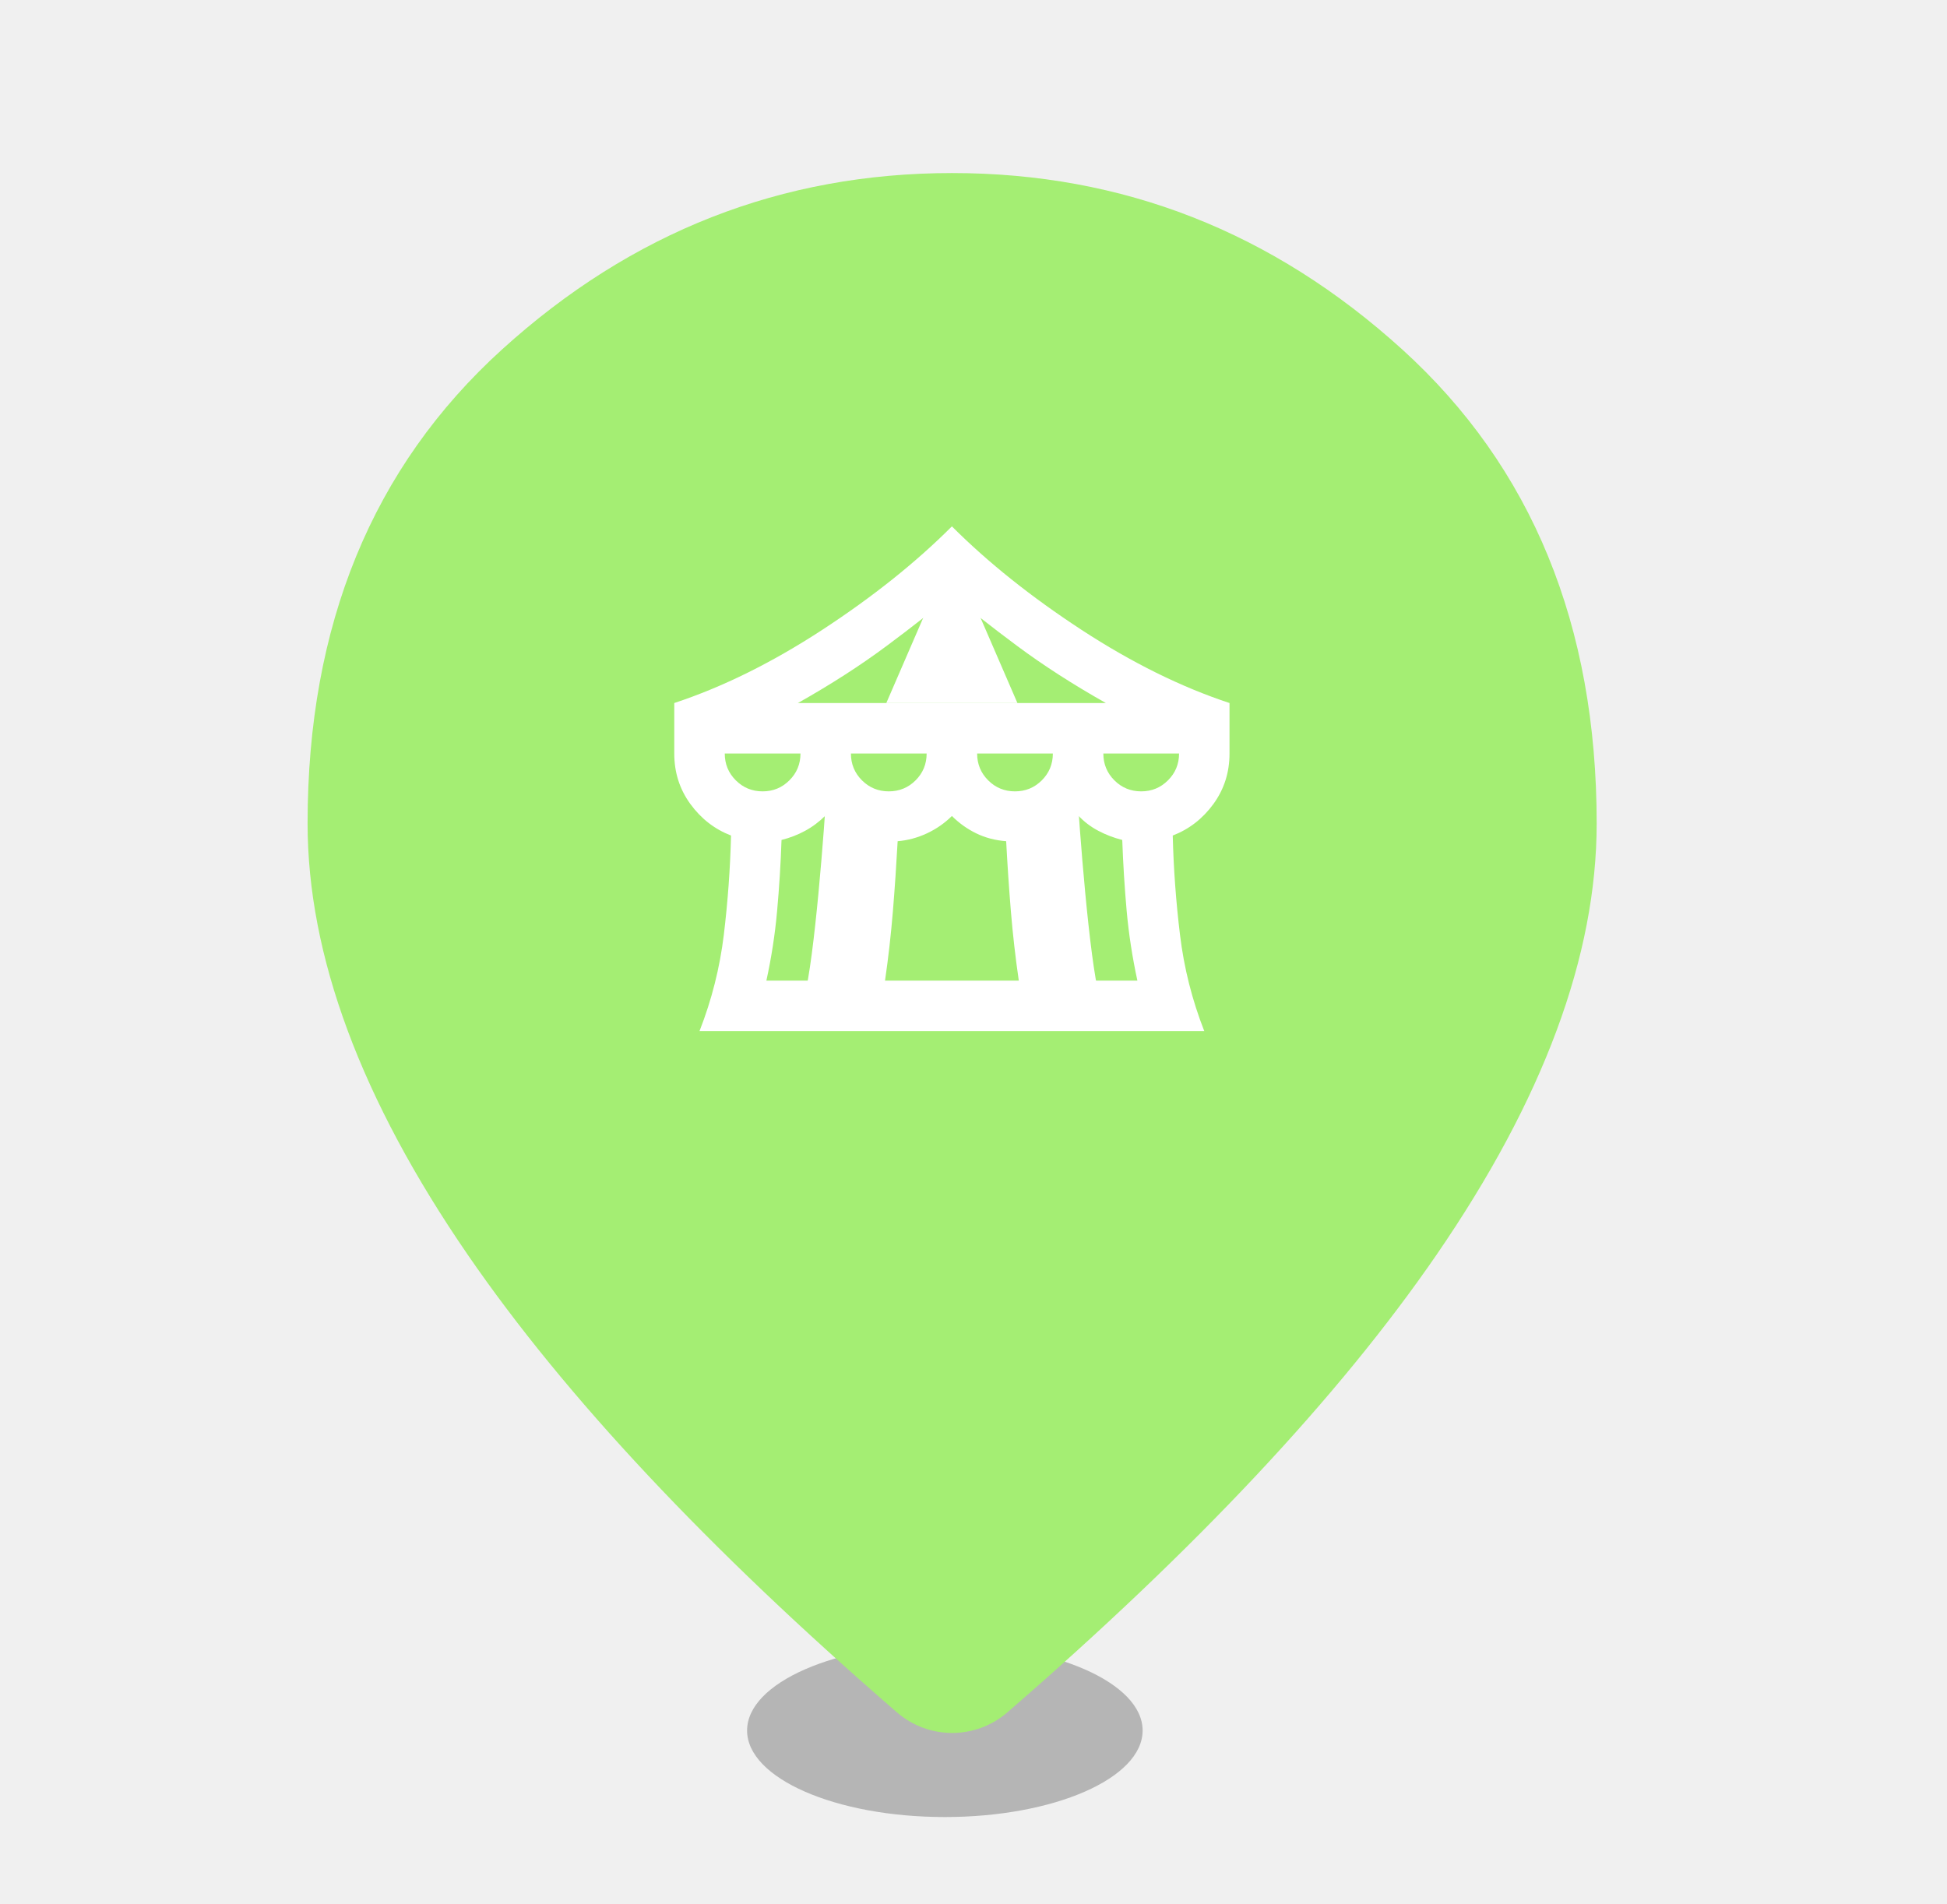
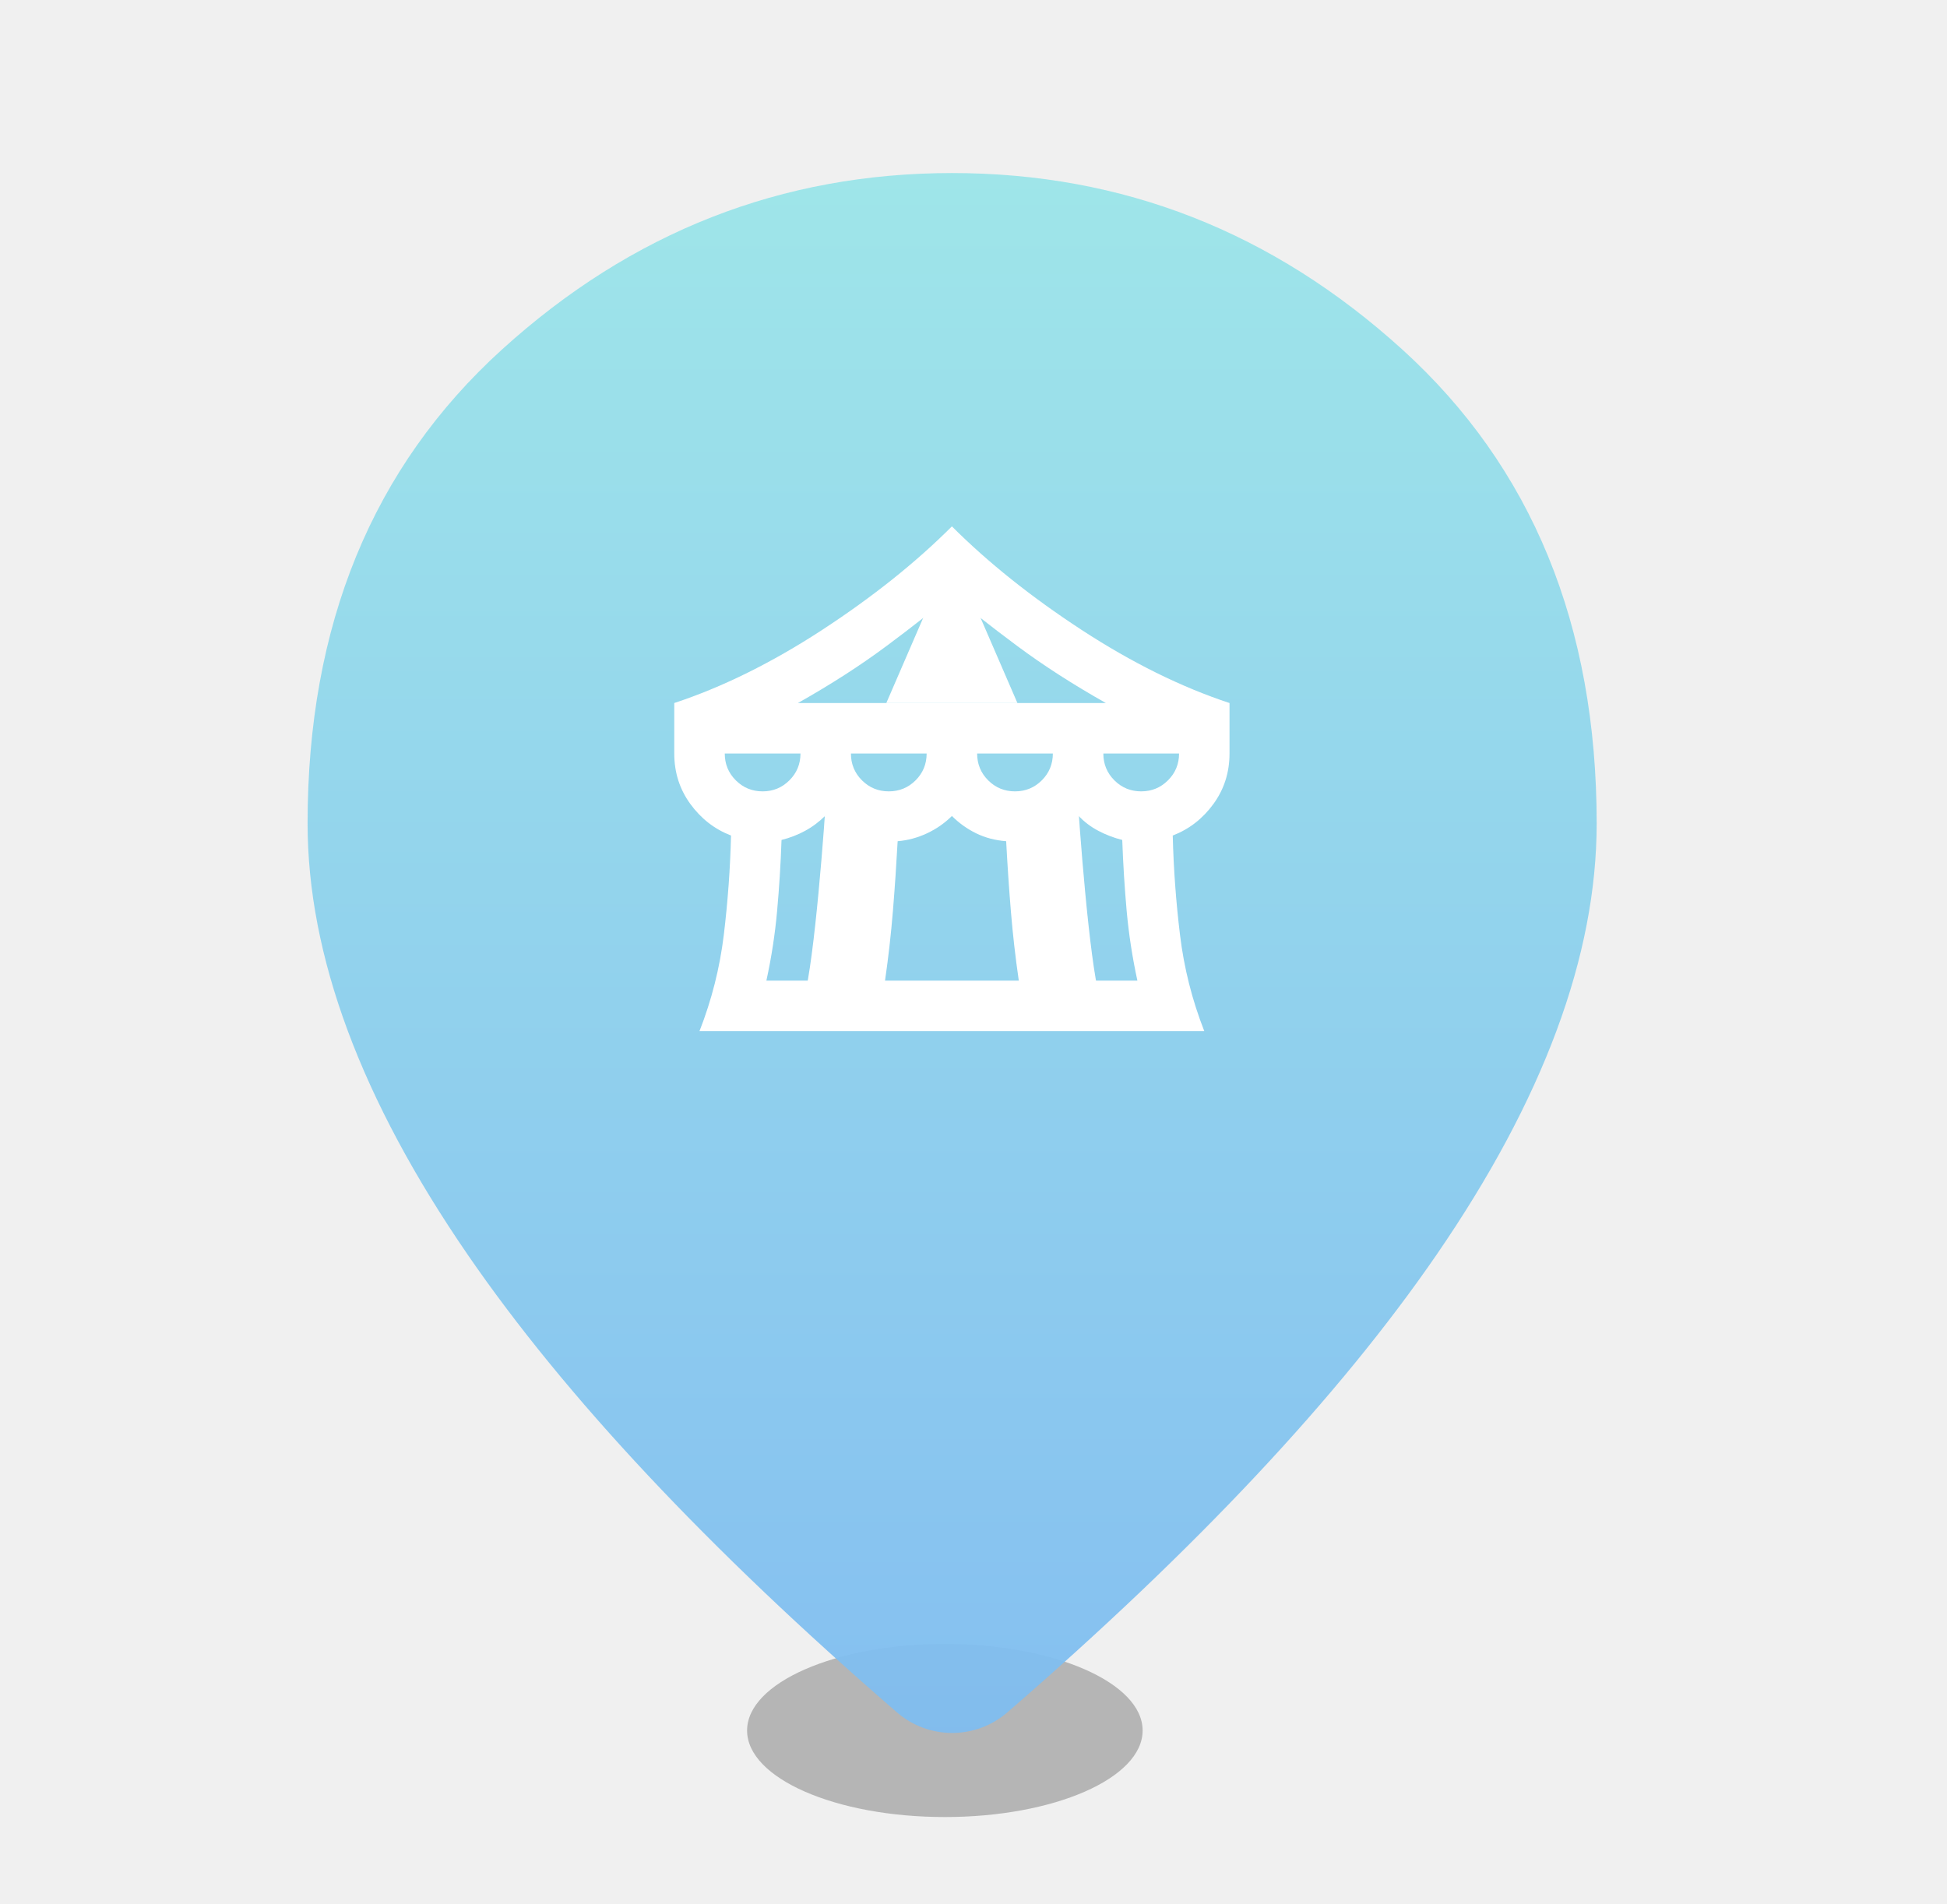
<svg xmlns="http://www.w3.org/2000/svg" width="45" height="44" viewBox="0 0 45 44" fill="none">
  <ellipse cx="21.838" cy="40" rx="4.571" ry="2" fill="#4E4E4E" fill-opacity="0.36" />
  <mask id="mask0_3947_10287" style="mask-type:alpha" maskUnits="userSpaceOnUse" x="0" y="0" width="45" height="44">
    <rect width="44.691" height="44" fill="#D9D9D9" />
  </mask>
  <g mask="url(#mask0_3947_10287)">
-     <path d="M23.283 39.58C22.55 40.215 21.463 40.215 20.73 39.58C16.369 35.806 13.063 32.28 10.81 29.002C8.343 25.412 7.109 22.089 7.109 19.033C7.109 14.45 8.607 10.799 11.602 8.079C14.597 5.36 18.065 4 22.006 4C25.948 4 29.416 5.36 32.411 8.079C35.406 10.799 36.903 14.45 36.903 19.033C36.903 22.089 35.67 25.412 33.203 29.002C30.95 32.28 27.643 35.806 23.283 39.58Z" fill="#A4EE73" />
+     <path d="M23.283 39.58C22.55 40.215 21.463 40.215 20.73 39.58C16.369 35.806 13.063 32.28 10.81 29.002C8.343 25.412 7.109 22.089 7.109 19.033C7.109 14.45 8.607 10.799 11.602 8.079C14.597 5.36 18.065 4 22.006 4C25.948 4 29.416 5.36 32.411 8.079C35.406 10.799 36.903 14.45 36.903 19.033C36.903 22.089 35.67 25.412 33.203 29.002C30.95 32.28 27.643 35.806 23.283 39.58Z" fill="url(#paint0_linear_3947_10287)" fill-opacity="0.94" />
    <mask id="mask1_3947_10287" style="mask-type:alpha" maskUnits="userSpaceOnUse" x="15" y="11" width="14" height="14">
      <rect x="15" y="11" width="14" height="14" fill="#D9D9D9" />
    </mask>
    <g mask="url(#mask1_3947_10287)">
      <path d="M16.167 23.834C16.449 23.114 16.636 22.373 16.729 21.61C16.821 20.846 16.877 20.081 16.896 19.313C16.517 19.167 16.204 18.924 15.956 18.584C15.708 18.243 15.584 17.855 15.584 17.417V16.25C16.702 15.881 17.842 15.317 19.004 14.559C20.166 13.8 21.165 13.003 22.001 12.167C22.837 13.003 23.836 13.8 24.997 14.559C26.159 15.317 27.299 15.881 28.417 16.25V17.417C28.417 17.855 28.293 18.243 28.045 18.584C27.797 18.924 27.484 19.167 27.105 19.313C27.124 20.081 27.18 20.846 27.273 21.61C27.365 22.373 27.552 23.114 27.834 23.834H16.167ZM18.442 16.25H25.559C24.801 15.822 24.118 15.383 23.51 14.931C22.902 14.479 22.399 14.082 22.001 13.742C21.602 14.082 21.099 14.479 20.491 14.931C19.884 15.383 19.201 15.822 18.442 16.25ZM23.459 18.292C23.702 18.292 23.909 18.207 24.079 18.037C24.249 17.867 24.334 17.66 24.334 17.417H22.584C22.584 17.66 22.669 17.867 22.839 18.037C23.009 18.207 23.216 18.292 23.459 18.292ZM20.542 18.292C20.785 18.292 20.992 18.207 21.162 18.037C21.332 17.867 21.417 17.66 21.417 17.417H19.667C19.667 17.66 19.752 17.867 19.922 18.037C20.093 18.207 20.299 18.292 20.542 18.292ZM17.626 18.292C17.869 18.292 18.075 18.207 18.245 18.037C18.416 17.867 18.501 17.66 18.501 17.417H16.751C16.751 17.66 16.836 17.867 17.006 18.037C17.176 18.207 17.383 18.292 17.626 18.292ZM17.713 22.667H19.274C19.361 22.084 19.429 21.505 19.478 20.932C19.526 20.358 19.565 19.779 19.594 19.196C19.507 19.148 19.419 19.096 19.332 19.043C19.244 18.99 19.162 18.924 19.084 18.846C18.938 18.992 18.78 19.111 18.61 19.203C18.44 19.296 18.258 19.366 18.063 19.415C18.044 19.969 18.01 20.516 17.961 21.055C17.913 21.595 17.83 22.132 17.713 22.667ZM20.455 22.667H23.547C23.469 22.132 23.408 21.598 23.364 21.063C23.32 20.528 23.284 19.988 23.255 19.444C23.002 19.425 22.771 19.364 22.562 19.262C22.353 19.16 22.166 19.026 22.001 18.861C21.835 19.026 21.643 19.16 21.425 19.262C21.206 19.364 20.98 19.425 20.747 19.444C20.717 19.988 20.681 20.528 20.637 21.063C20.593 21.598 20.533 22.132 20.455 22.667ZM24.728 22.667H26.288C26.172 22.132 26.089 21.595 26.04 21.055C25.992 20.516 25.958 19.969 25.938 19.415C25.744 19.366 25.559 19.296 25.384 19.203C25.209 19.111 25.053 18.992 24.917 18.846C24.84 18.924 24.757 18.99 24.669 19.043C24.582 19.096 24.494 19.148 24.407 19.196C24.436 19.779 24.477 20.358 24.531 20.932C24.584 21.505 24.65 22.084 24.728 22.667ZM26.376 18.292C26.619 18.292 26.825 18.207 26.995 18.037C27.166 17.867 27.251 17.66 27.251 17.417H25.501C25.501 17.66 25.586 17.867 25.756 18.037C25.926 18.207 26.133 18.292 26.376 18.292Z" fill="white" />
    </g>
    <path d="M22 12.75L23.515 16.25H20.485L22 12.75Z" fill="white" />
    <path d="M18.5 23.25C18.733 23.016 18.986 20.041 19.083 18.583L20.25 18.875C20.055 20.236 19.666 23.016 19.666 23.25C19.666 23.541 18.208 23.541 18.5 23.25Z" fill="white" />
    <path d="M25.5 23.25C25.267 23.016 25.014 20.041 24.917 18.583L23.75 18.875C23.945 20.236 24.334 23.016 24.334 23.25C24.334 23.541 25.792 23.541 25.5 23.25Z" fill="white" />
  </g>
+   <defs>
+     <linearGradient id="paint0_linear_3947_10287" x1="22.006" y1="4" x2="22.006" y2="40.667" gradientUnits="userSpaceOnUse">
+       <stop stop-color="#9AE5E9" />
+       <stop offset="1" stop-color="#7EBCF1" />
+     </linearGradient>
+   </defs>
</svg>
